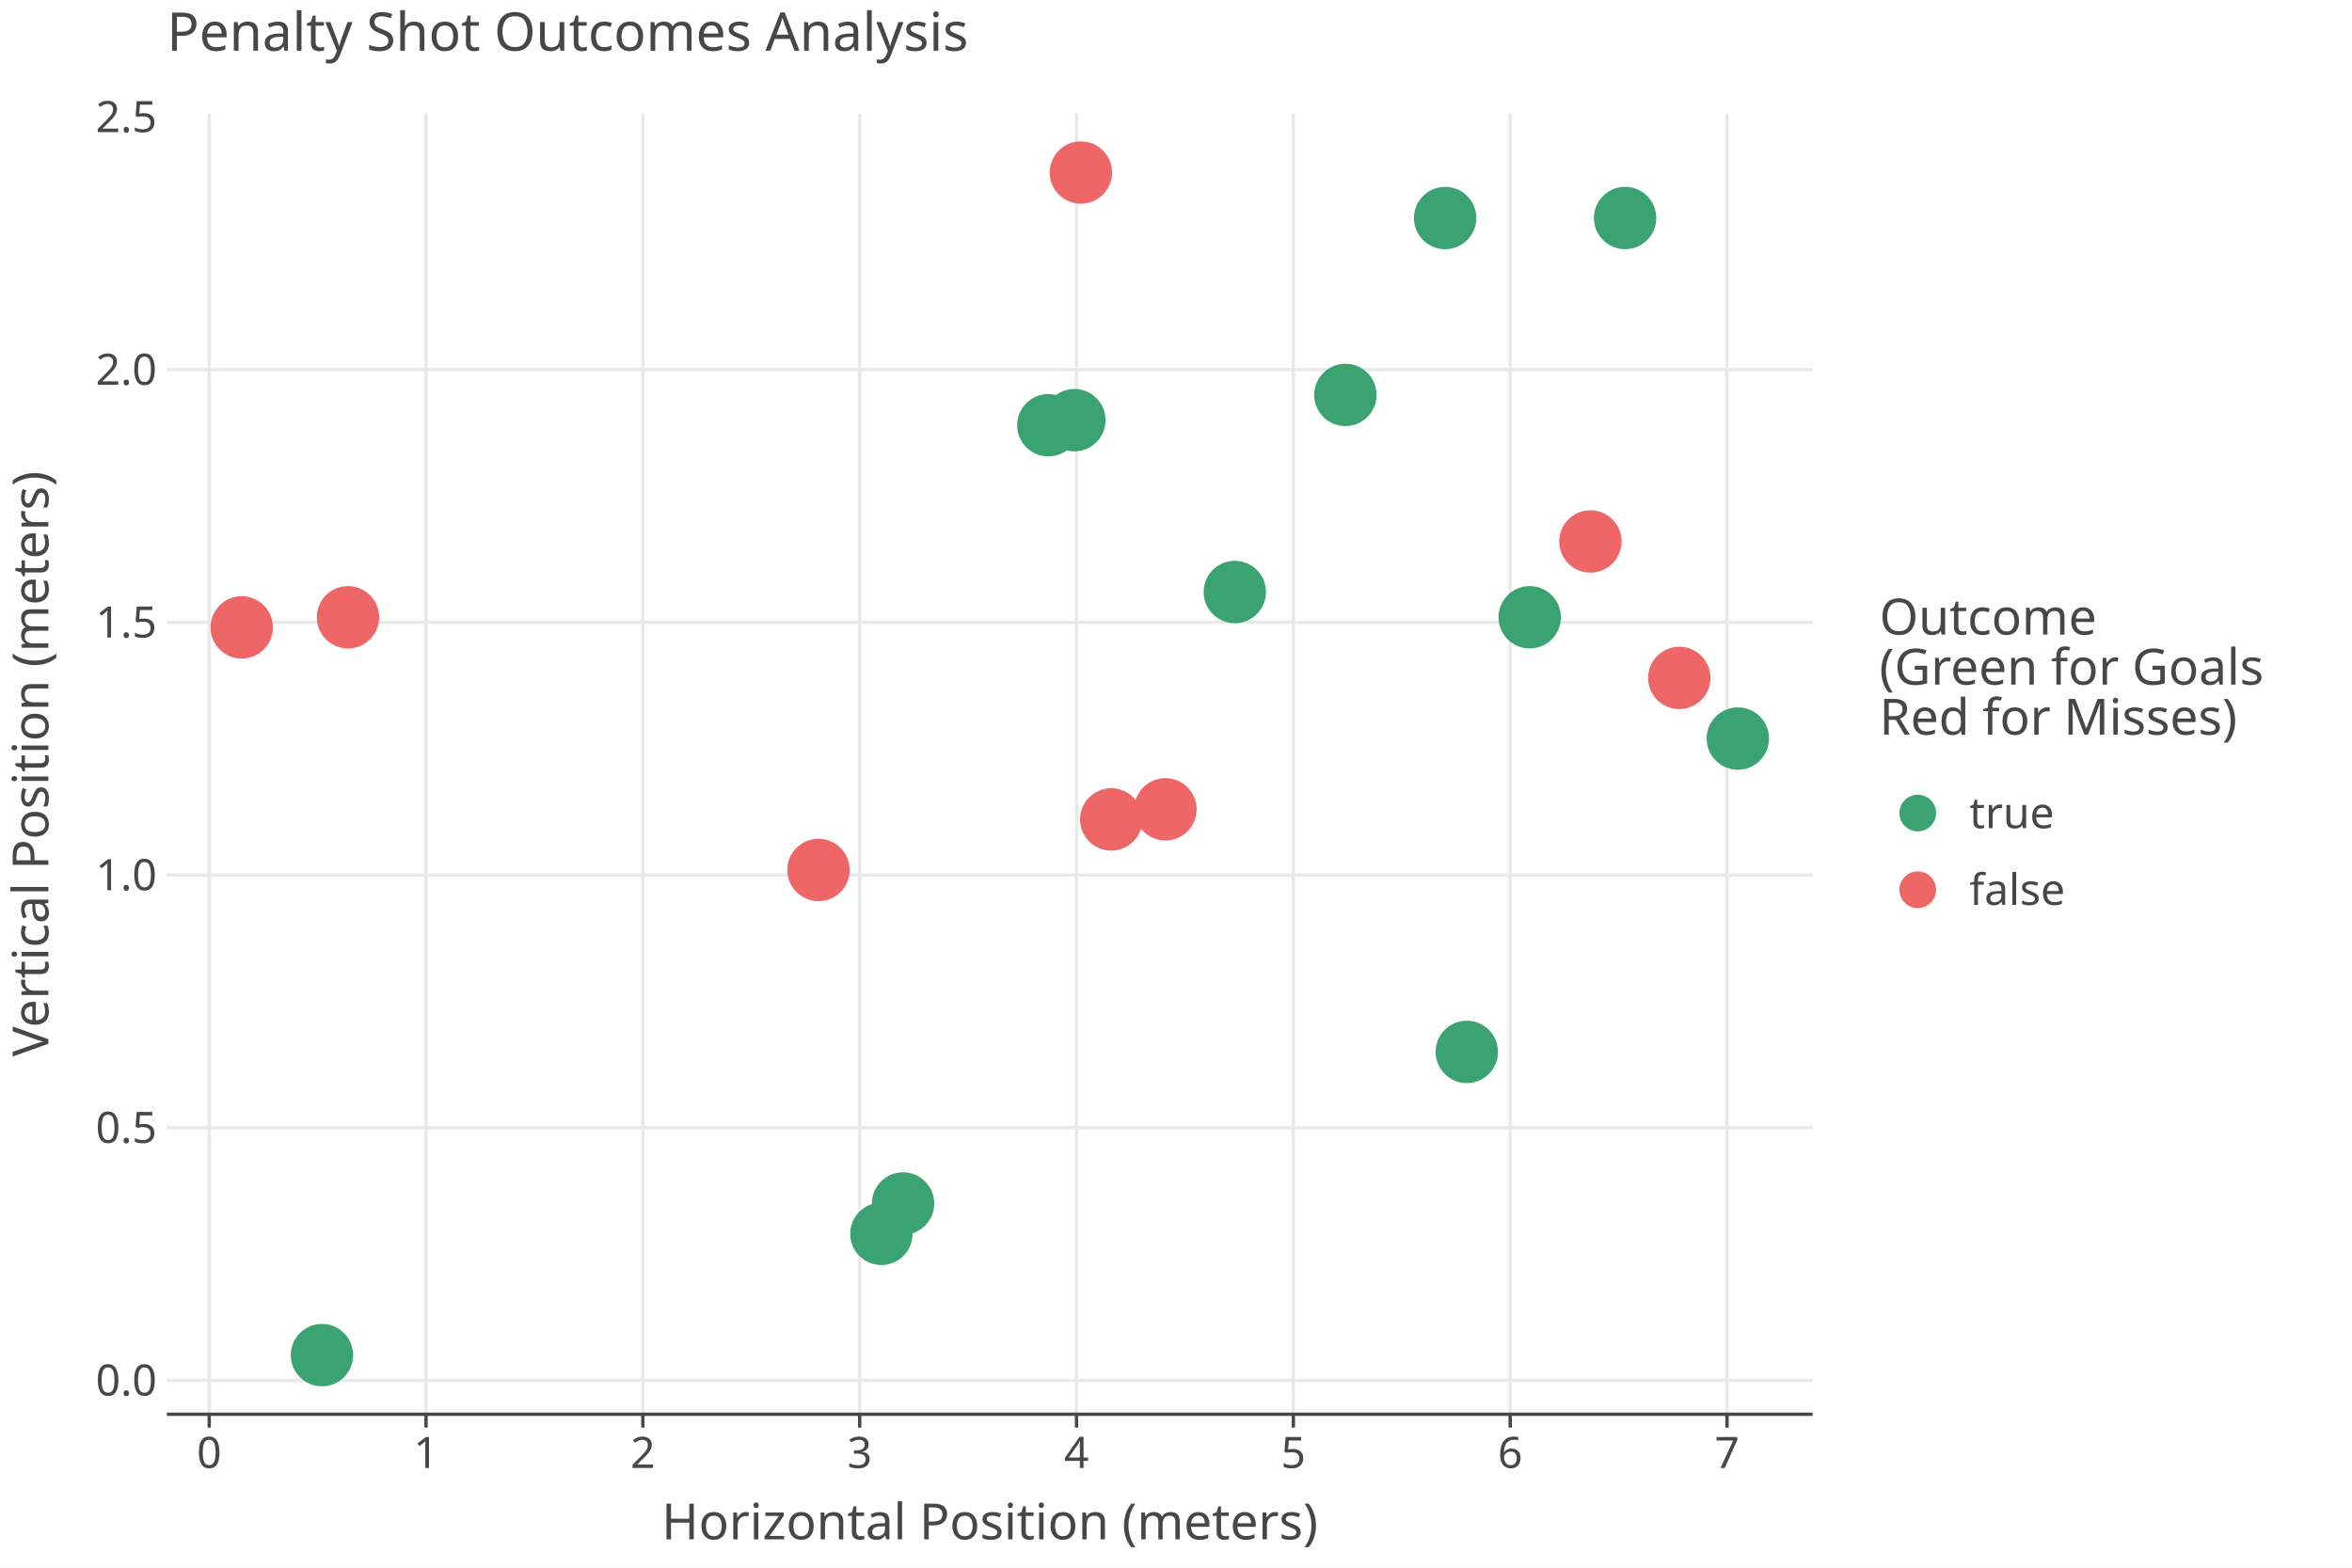
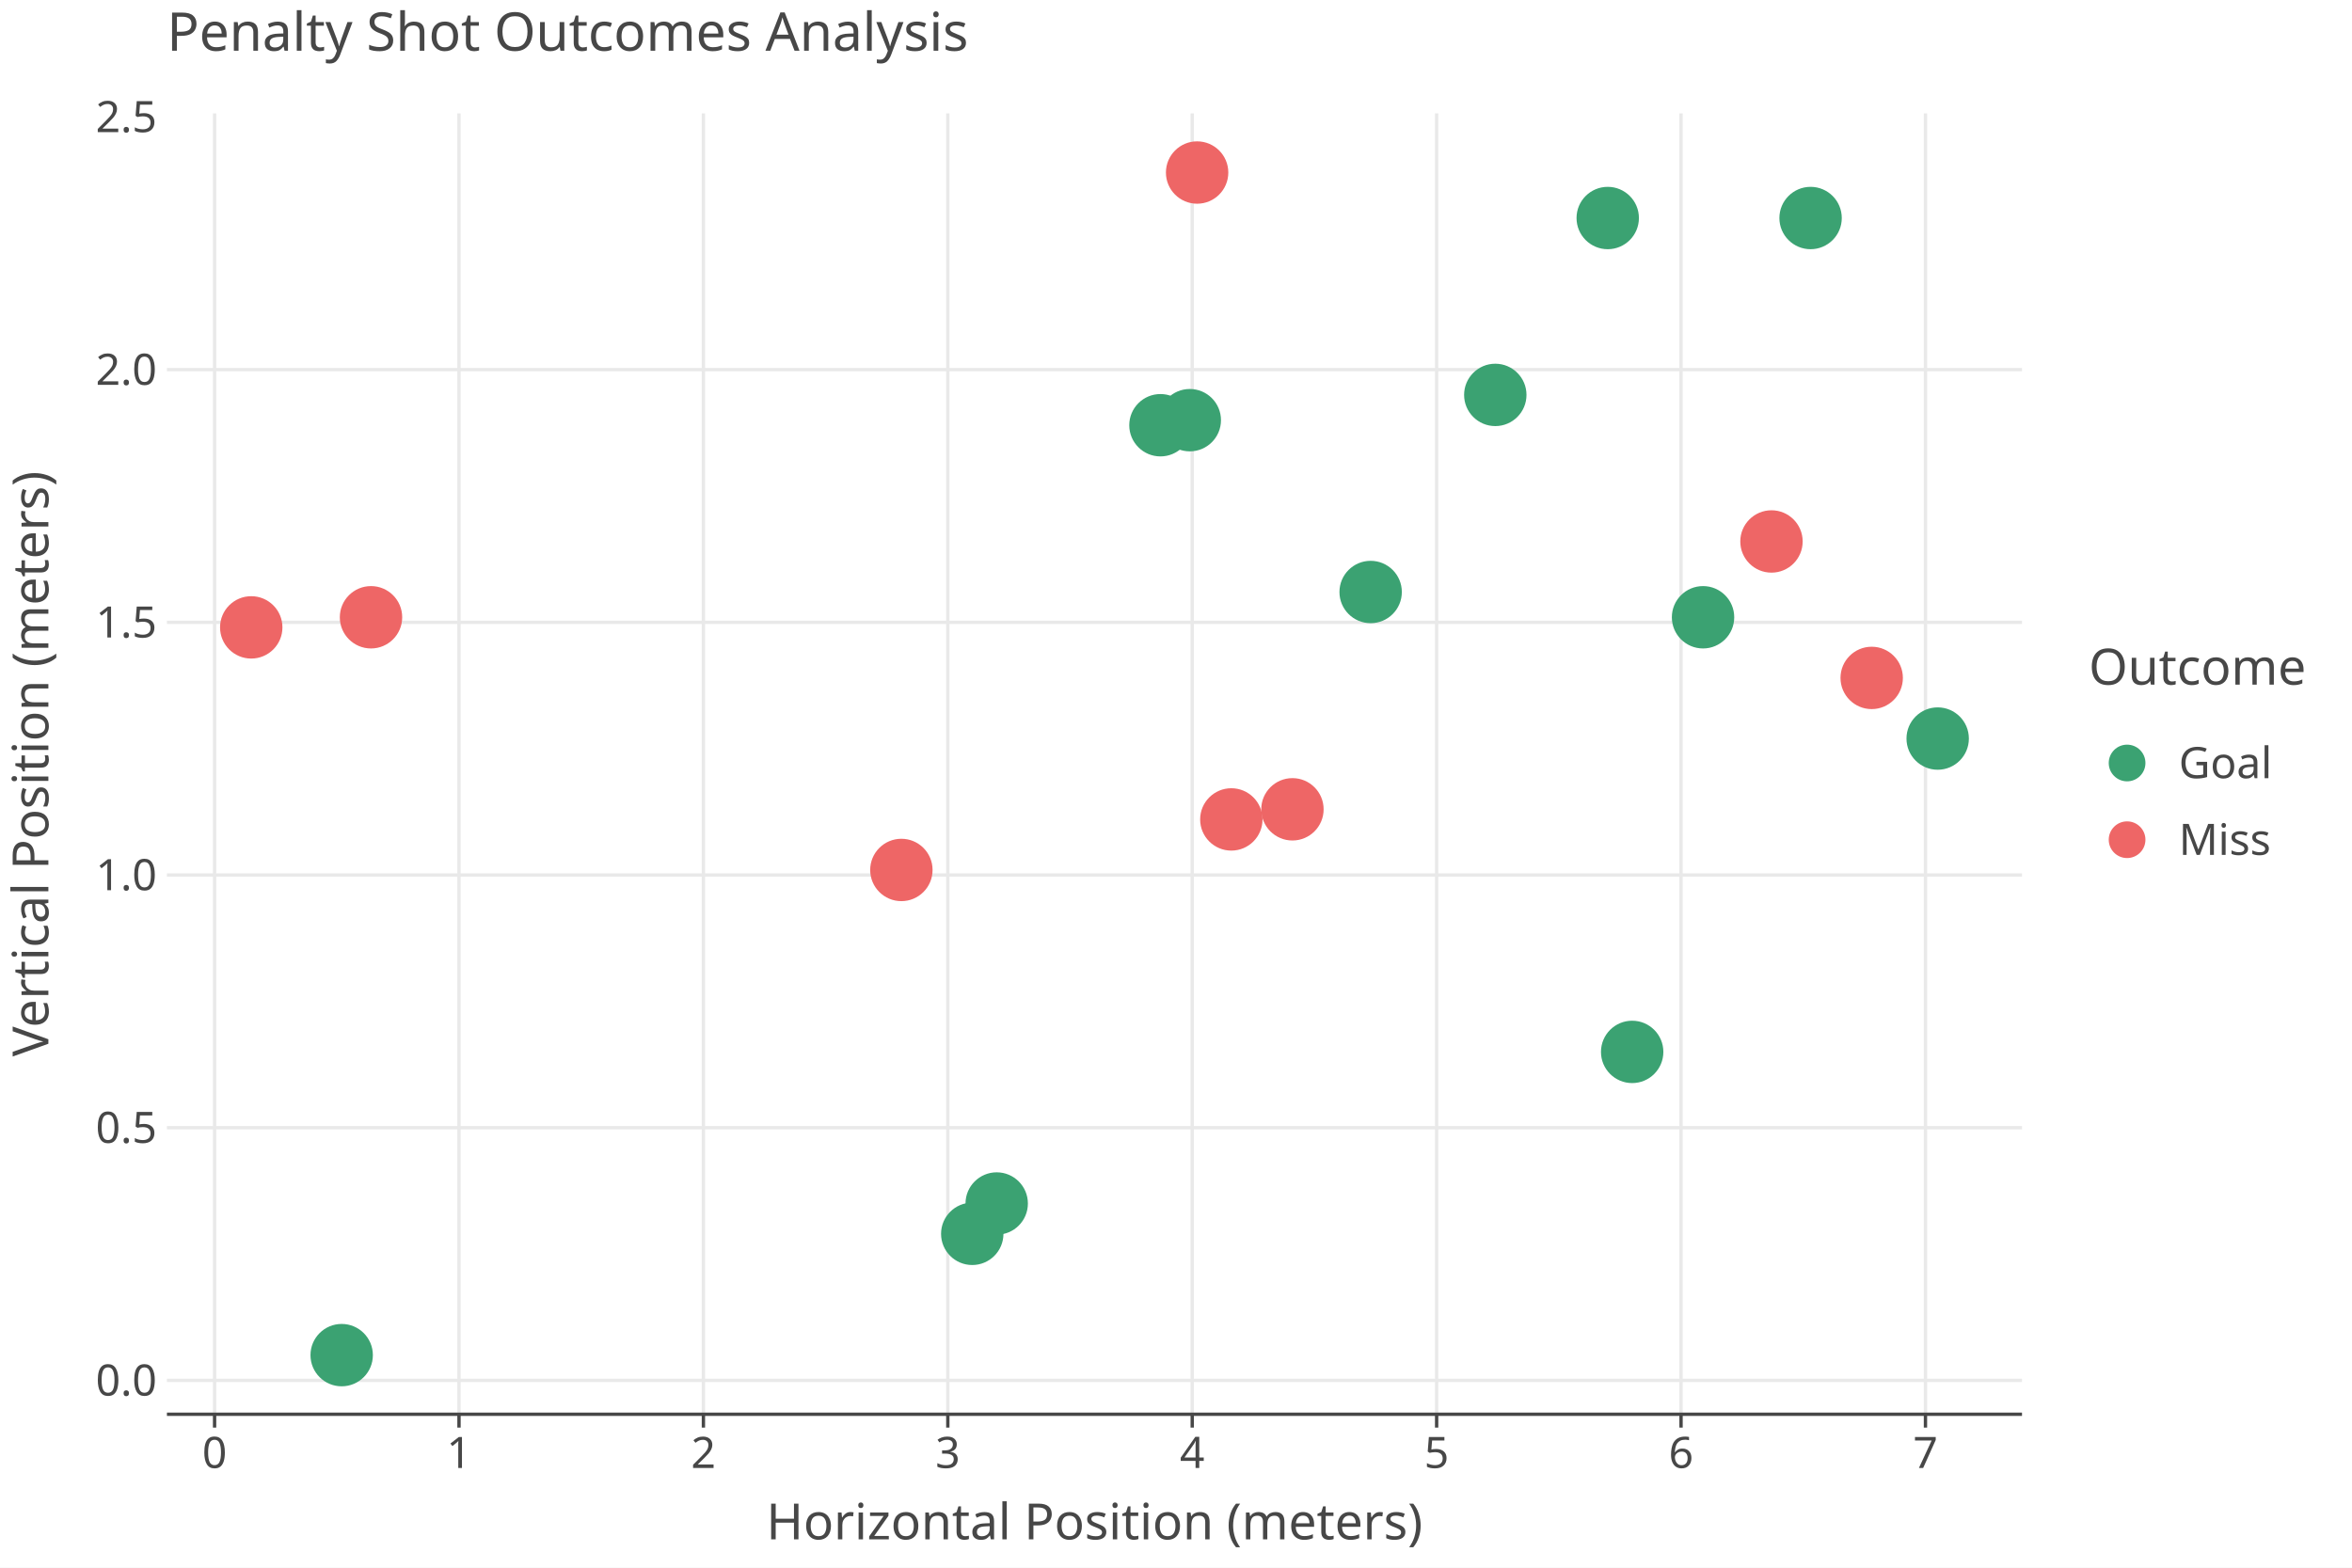
<svg xmlns="http://www.w3.org/2000/svg" class="plt-container" width="705.0" height="470.0">
  <style type="text/css">
  .plt-container {
   font-family: Lucida Grande, sans-serif;
   user-select: none;
   -webkit-user-select: none;
   -moz-user-select: none;
   -ms-user-select: none;
}
text {
   text-rendering: optimizeLegibility;
}
#xXxprefixXx0 .plot-title {
   fill: #474747;
   font-family: Lucida Grande, sans-serif;
   font-size: 16.0px;
   font-weight: normal;
   font-style: normal;   
}
#xXxprefixXx0 .plot-subtitle {
   fill: #474747;
   font-family: Lucida Grande, sans-serif;
   font-size: 15.0px;
   font-weight: normal;
   font-style: normal;   
}
#xXxprefixXx0 .plot-caption {
   fill: #474747;
   font-family: Lucida Grande, sans-serif;
   font-size: 13.0px;
   font-weight: normal;
   font-style: normal;   
}
#xXxprefixXx0 .legend-title {
   fill: #474747;
   font-family: Lucida Grande, sans-serif;
   font-size: 15.0px;
   font-weight: normal;
   font-style: normal;   
}
#xXxprefixXx0 .legend-item {
   fill: #474747;
   font-family: Lucida Grande, sans-serif;
   font-size: 13.0px;
   font-weight: normal;
   font-style: normal;   
}
#xXxprefixXx0 .axis-title-x {
   fill: #474747;
   font-family: Lucida Grande, sans-serif;
   font-size: 15.0px;
   font-weight: normal;
   font-style: normal;   
}
#xXxprefixXx0 .axis-text-x {
   fill: #474747;
   font-family: Lucida Grande, sans-serif;
   font-size: 13.0px;
   font-weight: normal;
   font-style: normal;   
}
#xXxprefixXx2 .axis-tooltip-text-x {
   fill: #ffffff;
   font-family: Lucida Grande, sans-serif;
   font-size: 13.0px;
   font-weight: normal;
   font-style: normal;   
}
#xXxprefixXx0 .axis-title-y {
   fill: #474747;
   font-family: Lucida Grande, sans-serif;
   font-size: 15.0px;
   font-weight: normal;
   font-style: normal;   
}
#xXxprefixXx0 .axis-text-y {
   fill: #474747;
   font-family: Lucida Grande, sans-serif;
   font-size: 13.0px;
   font-weight: normal;
   font-style: normal;   
}
#xXxprefixXx2 .axis-tooltip-text-y {
   fill: #ffffff;
   font-family: Lucida Grande, sans-serif;
   font-size: 13.0px;
   font-weight: normal;
   font-style: normal;   
}
#xXxprefixXx0 .facet-strip-text-x {
   fill: #474747;
   font-family: Lucida Grande, sans-serif;
   font-size: 13.0px;
   font-weight: normal;
   font-style: normal;   
}
#xXxprefixXx0 .facet-strip-text-y {
   fill: #474747;
   font-family: Lucida Grande, sans-serif;
   font-size: 13.0px;
   font-weight: normal;
   font-style: normal;   
}
#xXxprefixXx2 .tooltip-text {
   fill: #474747;
   font-family: Lucida Grande, sans-serif;
   font-size: 13.0px;
   font-weight: normal;
   font-style: normal;   
}
#xXxprefixXx2 .tooltip-title {
   fill: #474747;
   font-family: Lucida Grande, sans-serif;
   font-size: 13.0px;
   font-weight: bold;
   font-style: normal;   
}
#xXxprefixXx2 .tooltip-label {
   fill: #474747;
   font-family: Lucida Grande, sans-serif;
   font-size: 13.0px;
   font-weight: bold;
   font-style: normal;   
}

  </style>
  <g id="xXxprefixXx0">
    <path fill-rule="evenodd" fill="rgb(255,255,255)" fill-opacity="1.0" d="M0.0 0.0 L0.0 470.0 L705.0 470.0 L705.0 0.0 Z">
    </path>
    <g transform="translate(23.0 34.0 ) ">
      <g transform="translate(27.0347 390.0 ) ">
-         <line x1="12.674" y1="-0.0" x2="12.674" y2="-390.0" stroke="rgb(233,233,233)" stroke-opacity="1.0" stroke-width="1.0">
-         </line>
-         <line x1="77.667" y1="-0.0" x2="77.667" y2="-390.0" stroke="rgb(233,233,233)" stroke-opacity="1.0" stroke-width="1.0">
-         </line>
-         <line x1="142.661" y1="-0.0" x2="142.661" y2="-390.0" stroke="rgb(233,233,233)" stroke-opacity="1.0" stroke-width="1.0">
-         </line>
-         <line x1="207.654" y1="-0.0" x2="207.654" y2="-390.0" stroke="rgb(233,233,233)" stroke-opacity="1.0" stroke-width="1.0">
-         </line>
-         <line x1="272.648" y1="-0.0" x2="272.648" y2="-390.0" stroke="rgb(233,233,233)" stroke-opacity="1.0" stroke-width="1.0">
-         </line>
-         <line x1="337.641" y1="-0.0" x2="337.641" y2="-390.0" stroke="rgb(233,233,233)" stroke-opacity="1.0" stroke-width="1.0">
-         </line>
-         <line x1="402.634" y1="-0.0" x2="402.634" y2="-390.0" stroke="rgb(233,233,233)" stroke-opacity="1.0" stroke-width="1.0">
-         </line>
-         <line x1="467.628" y1="-0.0" x2="467.628" y2="-390.0" stroke="rgb(233,233,233)" stroke-opacity="1.0" stroke-width="1.0">
-         </line>
-         <g transform="translate(12.67372 0.0 ) ">
+         <line x1="14.286" y1="-0.0" x2="14.286" y2="-390.0" stroke="rgb(233,233,233)" stroke-opacity="1.0" stroke-width="1.0">
+         </line>
+         <line x1="87.547" y1="-0.0" x2="87.547" y2="-390.0" stroke="rgb(233,233,233)" stroke-opacity="1.0" stroke-width="1.0">
+         </line>
+         <line x1="160.808" y1="-0.0" x2="160.808" y2="-390.0" stroke="rgb(233,233,233)" stroke-opacity="1.0" stroke-width="1.0">
+         </line>
+         <line x1="234.068" y1="-0.0" x2="234.068" y2="-390.0" stroke="rgb(233,233,233)" stroke-opacity="1.0" stroke-width="1.0">
+         </line>
+         <line x1="307.329" y1="-0.0" x2="307.329" y2="-390.0" stroke="rgb(233,233,233)" stroke-opacity="1.0" stroke-width="1.0">
+         </line>
+         <line x1="380.59" y1="-0.0" x2="380.59" y2="-390.0" stroke="rgb(233,233,233)" stroke-opacity="1.0" stroke-width="1.0">
+         </line>
+         <line x1="453.851" y1="-0.0" x2="453.851" y2="-390.0" stroke="rgb(233,233,233)" stroke-opacity="1.0" stroke-width="1.0">
+         </line>
+         <line x1="527.112" y1="-0.0" x2="527.112" y2="-390.0" stroke="rgb(233,233,233)" stroke-opacity="1.0" stroke-width="1.0">
+         </line>
+         <g transform="translate(14.28586 0.0 ) ">
          <line stroke-width="1.0" stroke="rgb(71,71,71)" stroke-opacity="1.0" x2="0.0" y2="4.0">
          </line>
          <g transform="translate(0.0 7.0 ) ">
            <text class="axis-text-x" text-anchor="middle" dy="0.7em">
            0
            </text>
          </g>
        </g>
-         <g transform="translate(77.66718 0.0 ) ">
+         <g transform="translate(87.54669 0.0 ) ">
          <line stroke-width="1.0" stroke="rgb(71,71,71)" stroke-opacity="1.0" x2="0.0" y2="4.0">
          </line>
          <g transform="translate(0.0 7.0 ) ">
            <text class="axis-text-x" text-anchor="middle" dy="0.7em">
            1
            </text>
          </g>
        </g>
-         <g transform="translate(142.6606 0.0 ) ">
+         <g transform="translate(160.8075 0.0 ) ">
          <line stroke-width="1.0" stroke="rgb(71,71,71)" stroke-opacity="1.0" x2="0.0" y2="4.0">
          </line>
          <g transform="translate(0.0 7.0 ) ">
            <text class="axis-text-x" text-anchor="middle" dy="0.7em">
            2
            </text>
          </g>
        </g>
-         <g transform="translate(207.6541 0.0 ) ">
+         <g transform="translate(234.0683 0.0 ) ">
          <line stroke-width="1.0" stroke="rgb(71,71,71)" stroke-opacity="1.0" x2="0.0" y2="4.0">
          </line>
          <g transform="translate(0.0 7.0 ) ">
            <text class="axis-text-x" text-anchor="middle" dy="0.7em">
            3
            </text>
          </g>
        </g>
-         <g transform="translate(272.6476 0.0 ) ">
+         <g transform="translate(307.3292 0.0 ) ">
          <line stroke-width="1.0" stroke="rgb(71,71,71)" stroke-opacity="1.0" x2="0.0" y2="4.0">
          </line>
          <g transform="translate(0.0 7.0 ) ">
            <text class="axis-text-x" text-anchor="middle" dy="0.7em">
            4
            </text>
          </g>
        </g>
-         <g transform="translate(337.641 0.0 ) ">
+         <g transform="translate(380.59 0.0 ) ">
          <line stroke-width="1.0" stroke="rgb(71,71,71)" stroke-opacity="1.0" x2="0.0" y2="4.0">
          </line>
          <g transform="translate(0.0 7.0 ) ">
            <text class="axis-text-x" text-anchor="middle" dy="0.7em">
            5
            </text>
          </g>
        </g>
-         <g transform="translate(402.6345 0.0 ) ">
+         <g transform="translate(453.8508 0.0 ) ">
          <line stroke-width="1.0" stroke="rgb(71,71,71)" stroke-opacity="1.0" x2="0.0" y2="4.0">
          </line>
          <g transform="translate(0.0 7.0 ) ">
            <text class="axis-text-x" text-anchor="middle" dy="0.7em">
            6
            </text>
          </g>
        </g>
-         <g transform="translate(467.6279 0.0 ) ">
+         <g transform="translate(527.1117 0.0 ) ">
          <line stroke-width="1.0" stroke="rgb(71,71,71)" stroke-opacity="1.0" x2="0.0" y2="4.0">
          </line>
          <g transform="translate(0.0 7.0 ) ">
            <text class="axis-text-x" text-anchor="middle" dy="0.7em">
            7
            </text>
          </g>
        </g>
-         <line x1="0.0" y1="0.0" x2="493.3" y2="0.0" stroke-width="1.0" stroke="rgb(71,71,71)" stroke-opacity="1.0">
+         <line x1="0.0" y1="0.0" x2="556.05" y2="0.0" stroke-width="1.0" stroke="rgb(71,71,71)" stroke-opacity="1.0">
        </line>
      </g>
      <g transform="translate(27.0347 0.0 ) ">
-         <line x1="0.0" y1="379.848" x2="493.3" y2="379.848" stroke="rgb(233,233,233)" stroke-opacity="1.0" stroke-width="1.0">
-         </line>
-         <line x1="0.0" y1="304.091" x2="493.3" y2="304.091" stroke="rgb(233,233,233)" stroke-opacity="1.0" stroke-width="1.0">
-         </line>
-         <line x1="0.0" y1="228.333" x2="493.3" y2="228.333" stroke="rgb(233,233,233)" stroke-opacity="1.0" stroke-width="1.0">
-         </line>
-         <line x1="0.0" y1="152.576" x2="493.3" y2="152.576" stroke="rgb(233,233,233)" stroke-opacity="1.0" stroke-width="1.0">
-         </line>
-         <line x1="0.0" y1="76.818" x2="493.3" y2="76.818" stroke="rgb(233,233,233)" stroke-opacity="1.0" stroke-width="1.0">
+         <line x1="0.0" y1="379.848" x2="556.05" y2="379.848" stroke="rgb(233,233,233)" stroke-opacity="1.0" stroke-width="1.0">
+         </line>
+         <line x1="0.0" y1="304.091" x2="556.05" y2="304.091" stroke="rgb(233,233,233)" stroke-opacity="1.0" stroke-width="1.0">
+         </line>
+         <line x1="0.0" y1="228.333" x2="556.05" y2="228.333" stroke="rgb(233,233,233)" stroke-opacity="1.0" stroke-width="1.0">
+         </line>
+         <line x1="0.0" y1="152.576" x2="556.05" y2="152.576" stroke="rgb(233,233,233)" stroke-opacity="1.0" stroke-width="1.0">
+         </line>
+         <line x1="0.0" y1="76.818" x2="556.05" y2="76.818" stroke="rgb(233,233,233)" stroke-opacity="1.0" stroke-width="1.0">
        </line>
        <g transform="translate(0.0 379.8485 ) ">
          <g transform="translate(-3.0 0.0 ) ">
            <text class="axis-text-y" text-anchor="end" dy="0.35em">
            0.0
            </text>
          </g>
        </g>
        <g transform="translate(0.0 304.0909 ) ">
          <g transform="translate(-3.0 0.0 ) ">
            <text class="axis-text-y" text-anchor="end" dy="0.35em">
            0.5
            </text>
          </g>
        </g>
        <g transform="translate(0.0 228.3333 ) ">
          <g transform="translate(-3.0 0.0 ) ">
            <text class="axis-text-y" text-anchor="end" dy="0.35em">
            1.0
            </text>
          </g>
        </g>
        <g transform="translate(0.0 152.5758 ) ">
          <g transform="translate(-3.0 0.0 ) ">
            <text class="axis-text-y" text-anchor="end" dy="0.35em">
            1.5
            </text>
          </g>
        </g>
        <g transform="translate(0.0 76.81818 ) ">
          <g transform="translate(-3.0 0.0 ) ">
            <text class="axis-text-y" text-anchor="end" dy="0.35em">
            2.0
            </text>
          </g>
        </g>
        <g transform="translate(0.0 1.060606 ) ">
          <g transform="translate(-3.0 0.0 ) ">
            <text class="axis-text-y" text-anchor="end" dy="0.35em">
            2.5
            </text>
          </g>
        </g>
      </g>
-       <g transform="translate(27.0347 0.0 ) " clip-path="url(#xXxprefixXx1)" clip-bounds-jfx="[rect (0.0, 0.0), (493.3, 390.0)]">
+       <g transform="translate(27.0347 0.0 ) " clip-path="url(#xXxprefixXx1)" clip-bounds-jfx="[rect (0.0, 0.0), (556.05, 390.0)]">
        <defs>
          <clipPath id="xXxprefixXx1">
-             <rect x="0.0" y="0.0" width="493.3" height="390.0">
+             <rect x="0.0" y="0.0" width="556.05" height="390.0">
            </rect>
          </clipPath>
        </defs>
        <g>
          <g>
-             <circle fill="#ee6666" stroke="#ee6666" stroke-opacity="0.0" stroke-width="0.0" cx="273.947" cy="17.727" r="9.35" />
-             <circle fill="#3ba272" stroke="#3ba272" stroke-opacity="0.0" stroke-width="0.0" cx="353.239" cy="84.394" r="9.35" />
-             <circle fill="#ee6666" stroke="#ee6666" stroke-opacity="0.0" stroke-width="0.0" cx="299.295" cy="208.636" r="9.35" />
-             <circle fill="#3ba272" stroke="#3ba272" stroke-opacity="0.0" stroke-width="0.0" cx="271.998" cy="91.97" r="9.35" />
-             <circle fill="#3ba272" stroke="#3ba272" stroke-opacity="0.0" stroke-width="0.0" cx="214.153" cy="335.909" r="9.35" />
-             <circle fill="#3ba272" stroke="#3ba272" stroke-opacity="0.0" stroke-width="0.0" cx="320.093" cy="143.485" r="9.35" />
-             <circle fill="#3ba272" stroke="#3ba272" stroke-opacity="0.0" stroke-width="0.0" cx="220.653" cy="326.818" r="9.35" />
-             <circle fill="#3ba272" stroke="#3ba272" stroke-opacity="0.0" stroke-width="0.0" cx="437.081" cy="31.364" r="9.35" />
-             <circle fill="#3ba272" stroke="#3ba272" stroke-opacity="0.0" stroke-width="0.0" cx="470.878" cy="187.424" r="9.35" />
-             <circle fill="#ee6666" stroke="#ee6666" stroke-opacity="0.0" stroke-width="0.0" cx="195.305" cy="226.818" r="9.35" />
-             <circle fill="#3ba272" stroke="#3ba272" stroke-opacity="0.0" stroke-width="0.0" cx="389.636" cy="281.364" r="9.35" />
-             <circle fill="#3ba272" stroke="#3ba272" stroke-opacity="0.0" stroke-width="0.0" cx="264.198" cy="93.485" r="9.35" />
-             <circle fill="#ee6666" stroke="#ee6666" stroke-opacity="0.0" stroke-width="0.0" cx="283.047" cy="211.667" r="9.35" />
-             <circle fill="#ee6666" stroke="#ee6666" stroke-opacity="0.0" stroke-width="0.0" cx="453.329" cy="169.242" r="9.35" />
-             <circle fill="#3ba272" stroke="#3ba272" stroke-opacity="0.0" stroke-width="0.0" cx="46.47" cy="372.273" r="9.35" />
-             <circle fill="#ee6666" stroke="#ee6666" stroke-opacity="0.0" stroke-width="0.0" cx="54.27" cy="151.061" r="9.35" />
-             <circle fill="#ee6666" stroke="#ee6666" stroke-opacity="0.0" stroke-width="0.0" cx="22.423" cy="154.091" r="9.35" />
-             <circle fill="#3ba272" stroke="#3ba272" stroke-opacity="0.0" stroke-width="0.0" cx="408.484" cy="151.061" r="9.35" />
-             <circle fill="#3ba272" stroke="#3ba272" stroke-opacity="0.0" stroke-width="0.0" cx="383.136" cy="31.364" r="9.35" />
-             <circle fill="#ee6666" stroke="#ee6666" stroke-opacity="0.0" stroke-width="0.0" cx="426.682" cy="128.333" r="9.35" />
+             <circle fill="#ee6666" stroke="#ee6666" stroke-opacity="0.0" stroke-width="0.0" cx="308.794" cy="17.727" r="9.35" />
+             <circle fill="#3ba272" stroke="#3ba272" stroke-opacity="0.0" stroke-width="0.0" cx="398.173" cy="84.394" r="9.35" />
+             <circle fill="#ee6666" stroke="#ee6666" stroke-opacity="0.0" stroke-width="0.0" cx="337.366" cy="208.636" r="9.35" />
+             <circle fill="#3ba272" stroke="#3ba272" stroke-opacity="0.0" stroke-width="0.0" cx="306.597" cy="91.97" r="9.35" />
+             <circle fill="#3ba272" stroke="#3ba272" stroke-opacity="0.0" stroke-width="0.0" cx="241.394" cy="335.909" r="9.35" />
+             <circle fill="#3ba272" stroke="#3ba272" stroke-opacity="0.0" stroke-width="0.0" cx="360.81" cy="143.485" r="9.35" />
+             <circle fill="#3ba272" stroke="#3ba272" stroke-opacity="0.0" stroke-width="0.0" cx="248.721" cy="326.818" r="9.35" />
+             <circle fill="#3ba272" stroke="#3ba272" stroke-opacity="0.0" stroke-width="0.0" cx="492.679" cy="31.364" r="9.35" />
+             <circle fill="#3ba272" stroke="#3ba272" stroke-opacity="0.0" stroke-width="0.0" cx="530.775" cy="187.424" r="9.35" />
+             <circle fill="#ee6666" stroke="#ee6666" stroke-opacity="0.0" stroke-width="0.0" cx="220.149" cy="226.818" r="9.35" />
+             <circle fill="#3ba272" stroke="#3ba272" stroke-opacity="0.0" stroke-width="0.0" cx="439.199" cy="281.364" r="9.35" />
+             <circle fill="#3ba272" stroke="#3ba272" stroke-opacity="0.0" stroke-width="0.0" cx="297.805" cy="93.485" r="9.35" />
+             <circle fill="#ee6666" stroke="#ee6666" stroke-opacity="0.0" stroke-width="0.0" cx="319.051" cy="211.667" r="9.35" />
+             <circle fill="#ee6666" stroke="#ee6666" stroke-opacity="0.0" stroke-width="0.0" cx="510.994" cy="169.242" r="9.35" />
+             <circle fill="#3ba272" stroke="#3ba272" stroke-opacity="0.0" stroke-width="0.0" cx="52.381" cy="372.273" r="9.35" />
+             <circle fill="#ee6666" stroke="#ee6666" stroke-opacity="0.0" stroke-width="0.0" cx="61.173" cy="151.061" r="9.35" />
+             <circle fill="#ee6666" stroke="#ee6666" stroke-opacity="0.0" stroke-width="0.0" cx="25.275" cy="154.091" r="9.35" />
+             <circle fill="#3ba272" stroke="#3ba272" stroke-opacity="0.0" stroke-width="0.0" cx="460.444" cy="151.061" r="9.35" />
+             <circle fill="#3ba272" stroke="#3ba272" stroke-opacity="0.0" stroke-width="0.0" cx="431.873" cy="31.364" r="9.35" />
+             <circle fill="#ee6666" stroke="#ee6666" stroke-opacity="0.0" stroke-width="0.0" cx="480.957" cy="128.333" r="9.35" />
          </g>
        </g>
      </g>
    </g>
    <g transform="translate(50.0347 15.2 ) ">
      <text class="plot-title" y="0.0">
      Penalty Shot Outcomes Analysis
      </text>
    </g>
    <g transform="translate(14.5 229.0 ) rotate(-90.0 ) ">
      <text class="axis-title-y" y="0.0" text-anchor="middle">
      Vertical Position (meters)
      </text>
    </g>
-     <g transform="translate(296.6849 461.5 ) ">
+     <g transform="translate(328.0595 461.5 ) ">
      <text class="axis-title-x" y="0.0" text-anchor="middle">
      Horizontal Position (meters)
      </text>
    </g>
-     <g transform="translate(553.335 169.75 ) ">
-       <rect x="5.0" y="5.0" height="108.5" width="141.665" stroke="rgb(71,71,71)" stroke-opacity="1.0" stroke-width="0.0" fill="rgb(255,255,255)" fill-opacity="1.0">
+     <g transform="translate(616.0844 184.75 ) ">
+       <rect x="5.0" y="5.0" height="78.5" width="78.916" stroke="rgb(71,71,71)" stroke-opacity="1.0" stroke-width="0.0" fill="rgb(255,255,255)" fill-opacity="1.0">
      </rect>
      <g transform="translate(10.0 10.0 ) ">
        <g transform="translate(0.0 10.5 ) ">
          <text class="legend-title" y="0.0">
          Outcome
          </text>
-           <text class="legend-title" y="15.0">
-           (Green for Goals
-           </text>
-           <text class="legend-title" y="30.0">
-           Red for Misses)
-           </text>
-         </g>
-         <g transform="translate(0.0 52.5 ) ">
+         </g>
+         <g transform="translate(0.0 22.5 ) ">
          <g transform="">
            <g>
              <rect x="0.0" y="0.0" height="23.0" width="23.0" stroke-width="0.0" fill="rgb(255,255,255)" fill-opacity="1.0">
              </rect>
              <g transform="translate(1.0 1.0 ) ">
                <g>
                  <g>
                    <circle fill="#3ba272" stroke="#3ba272" stroke-opacity="0.0" stroke-width="0.0" cx="10.5" cy="10.5" r="5.5" />
                  </g>
                </g>
              </g>
              <rect x="0.0" y="0.0" height="23.0" width="23.0" stroke="rgb(255,255,255)" stroke-opacity="1.0" stroke-width="1.0" fill-opacity="0.0">
              </rect>
            </g>
            <g transform="translate(26.9903 16.05 ) ">
              <text class="legend-item" y="0.0">
-               true
+               Goal
              </text>
            </g>
          </g>
          <g transform="translate(0.0 23.0 ) ">
            <g>
              <rect x="0.0" y="0.0" height="23.0" width="23.0" stroke-width="0.0" fill="rgb(255,255,255)" fill-opacity="1.0">
              </rect>
              <g transform="translate(1.0 1.0 ) ">
                <g>
                  <g>
                    <circle fill="#ee6666" stroke="#ee6666" stroke-opacity="0.0" stroke-width="0.0" cx="10.5" cy="10.5" r="5.5" />
                  </g>
                </g>
              </g>
              <rect x="0.0" y="0.0" height="23.0" width="23.0" stroke="rgb(255,255,255)" stroke-opacity="1.0" stroke-width="1.0" fill-opacity="0.0">
              </rect>
            </g>
            <g transform="translate(26.9903 16.05 ) ">
              <text class="legend-item" y="0.0">
-               false
+               Miss
              </text>
            </g>
          </g>
        </g>
      </g>
    </g>
    <path fill="rgb(0,0,0)" fill-opacity="0.0" stroke="rgb(71,71,71)" stroke-opacity="1.0" stroke-width="0.0" d="M0.0 0.0 L0.0 470.0 L705.0 470.0 L705.0 0.0 Z">
    </path>
  </g>
  <g id="xXxprefixXx2">
  </g>
</svg>
